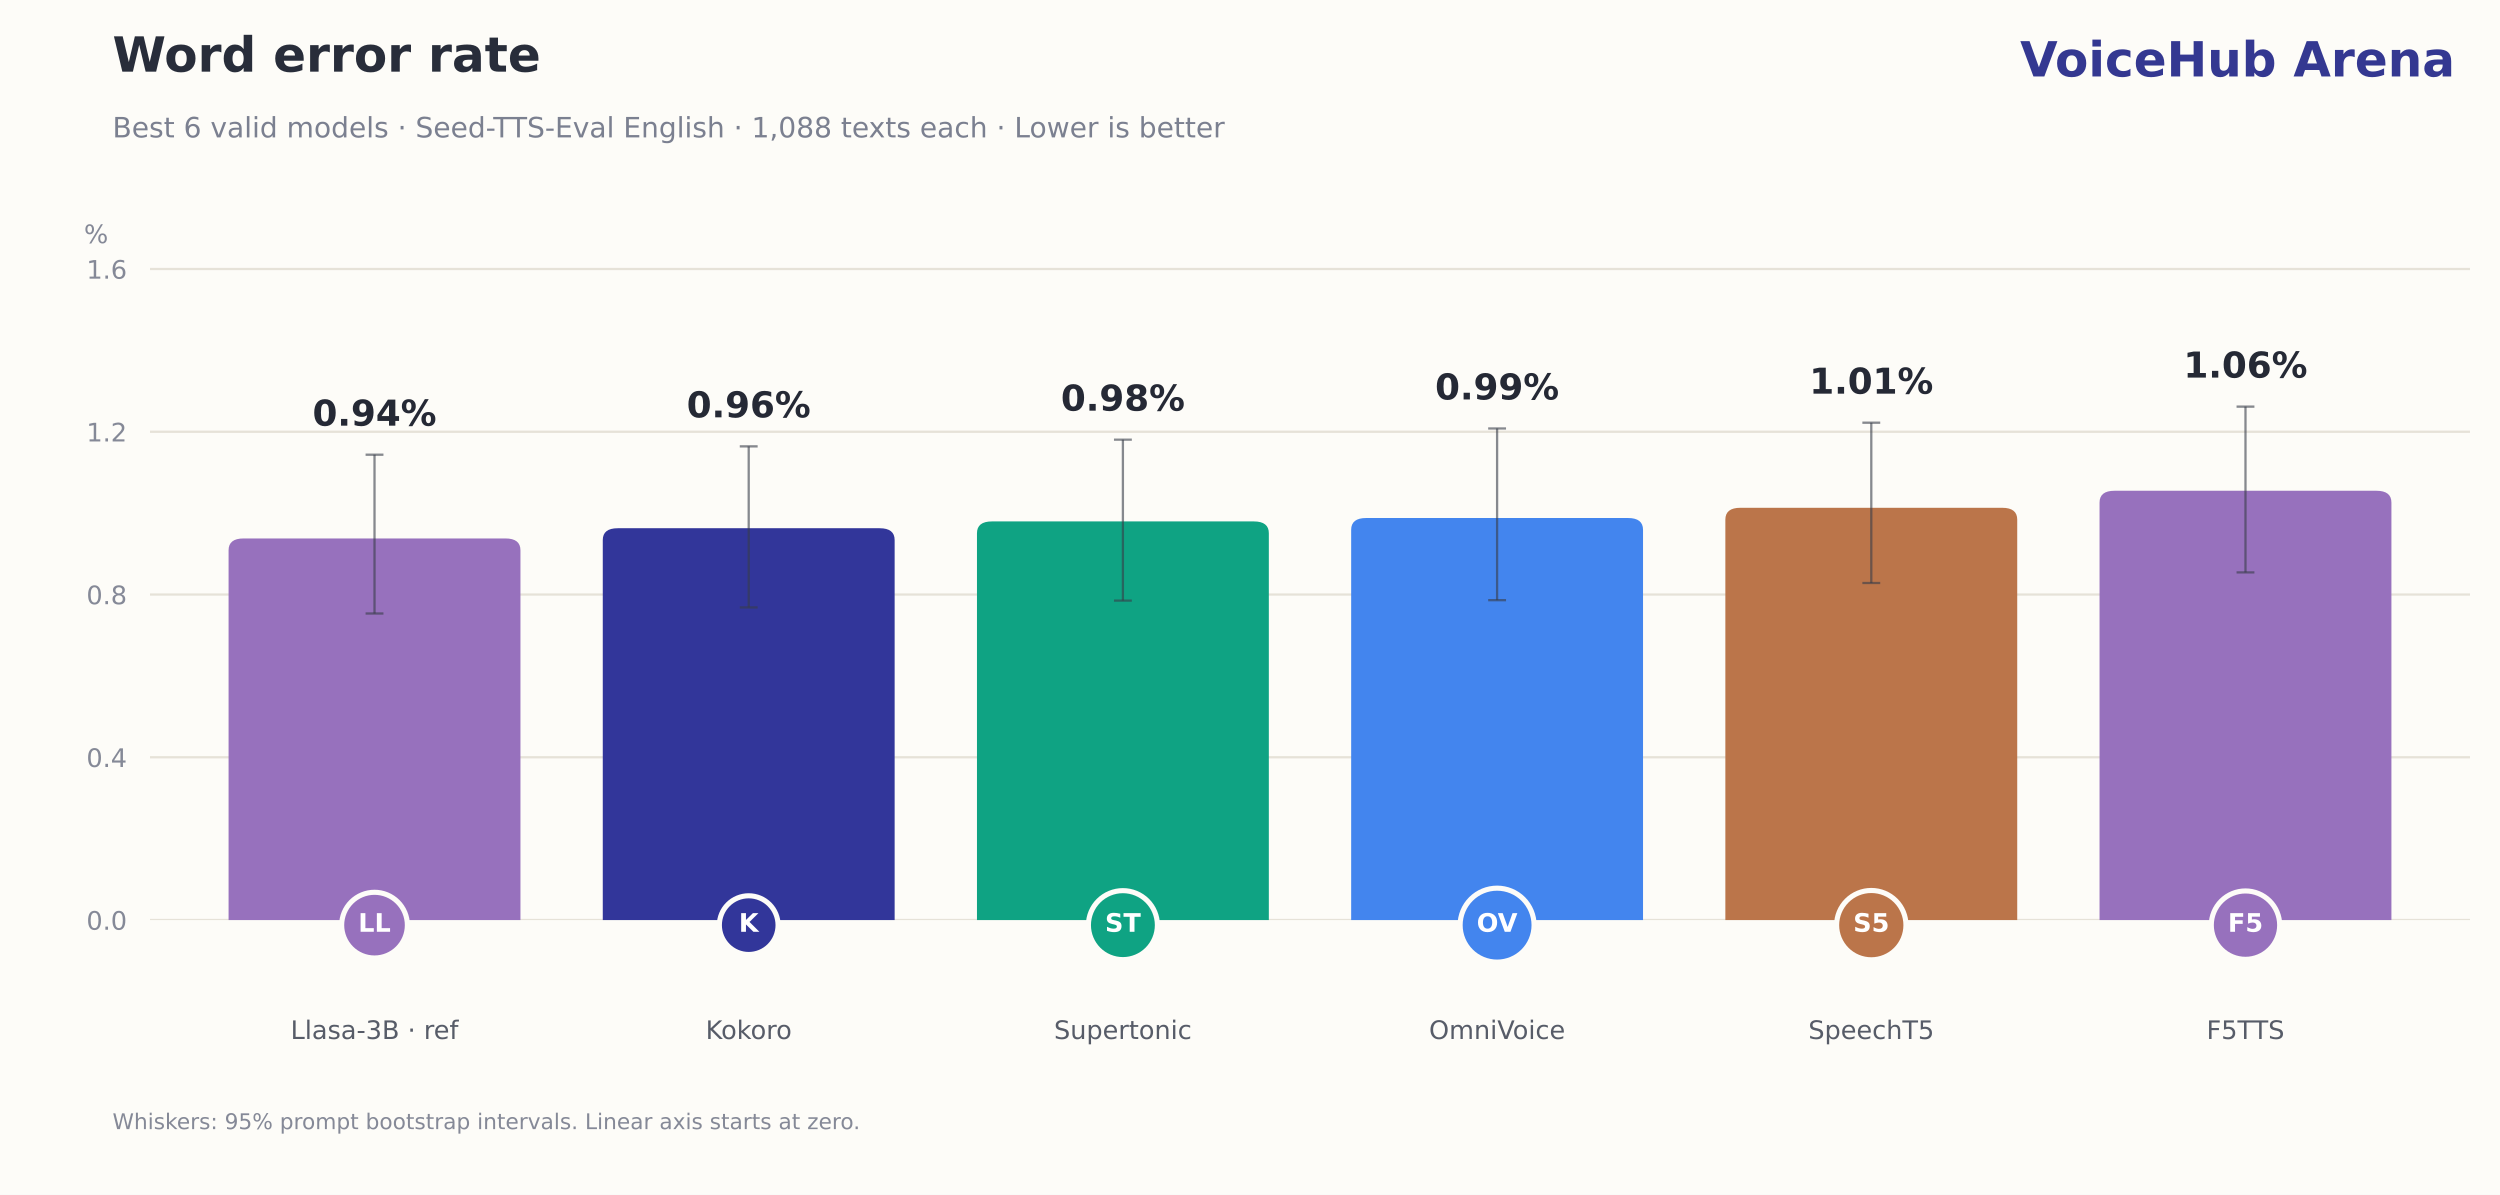
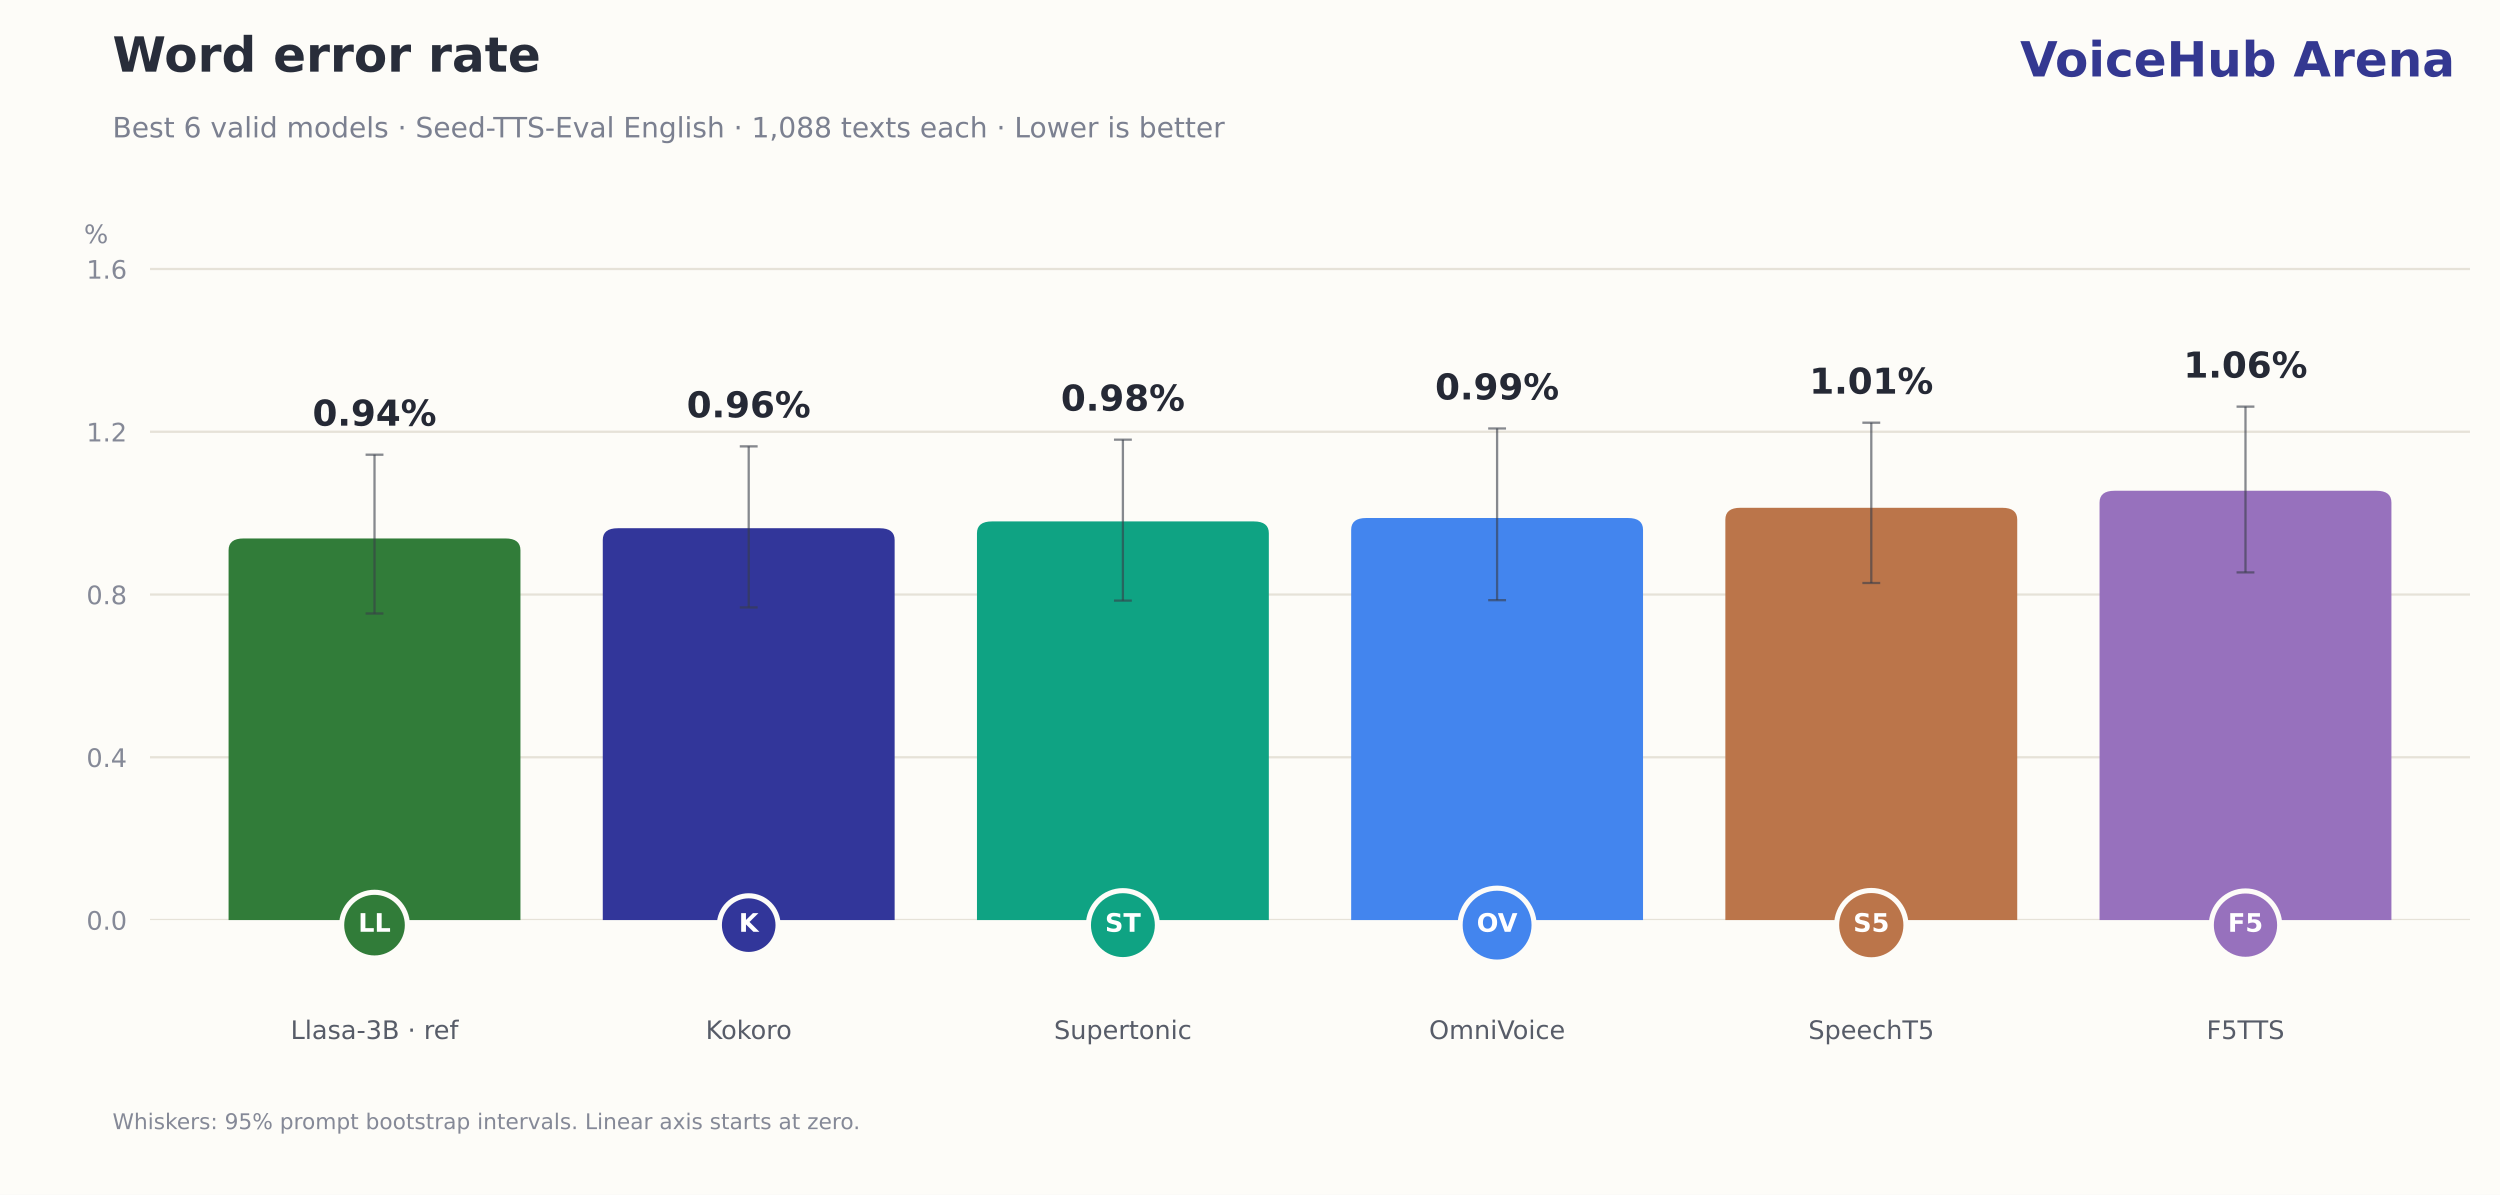
<svg xmlns="http://www.w3.org/2000/svg" xmlns:xlink="http://www.w3.org/1999/xlink" width="979.2pt" height="468pt" viewBox="0 0 979.2 468" version="1.1">
  <defs>
    <style type="text/css">*{stroke-linejoin: round; stroke-linecap: butt}</style>
  </defs>
  <g id="figure_1">
    <g id="patch_1">
      <path d="M 0 468 L 979.2 468 L 979.2 0 L 0 0 z " style="fill: #fdfcf8" />
    </g>
    <g id="axes_1">
      <g id="patch_2">
        <path d="M 58.752 360.36 L 967.45 360.36 L 967.45 102.96 L 58.752 102.96 z " style="fill: #fdfcf8" />
      </g>
      <g id="matplotlib.axis_1" />
      <g id="matplotlib.axis_2">
        <g id="ytick_1">
          <g id="line2d_1">
-             <path d="M 58.752 360.36 L 967.45 360.36 " clip-path="url(#pb98b923a92)" style="fill: none; stroke: #e6e2d8; stroke-width: 0.9; stroke-linecap: square" />
+             <path d="M 58.752 360.36 L 967.45 360.36 " clip-path="url(#pd430f9e0b0)" style="fill: none; stroke: #e6e2d8; stroke-width: 0.9; stroke-linecap: square" />
          </g>
          <g id="line2d_2" />
          <g id="text_1">
            <text style="font-size: 10px; font-family: 'DejaVu Sans'; text-anchor: end; fill: #858997" x="49.752" y="364.159" transform="rotate(-0 49.752 364.1588)">0.0</text>
          </g>
        </g>
        <g id="ytick_2">
          <g id="line2d_3">
-             <path d="M 58.752 296.611 L 967.45 296.611 " clip-path="url(#pb98b923a92)" style="fill: none; stroke: #e6e2d8; stroke-width: 0.9; stroke-linecap: square" />
+             <path d="M 58.752 296.611 L 967.45 296.611 " clip-path="url(#pd430f9e0b0)" style="fill: none; stroke: #e6e2d8; stroke-width: 0.9; stroke-linecap: square" />
          </g>
          <g id="line2d_4" />
          <g id="text_2">
            <text style="font-size: 10px; font-family: 'DejaVu Sans'; text-anchor: end; fill: #858997" x="49.752" y="300.41" transform="rotate(-0 49.752 300.4096)">0.4</text>
          </g>
        </g>
        <g id="ytick_3">
          <g id="line2d_5">
-             <path d="M 58.752 232.861 L 967.45 232.861 " clip-path="url(#pb98b923a92)" style="fill: none; stroke: #e6e2d8; stroke-width: 0.9; stroke-linecap: square" />
+             <path d="M 58.752 232.861 L 967.45 232.861 " clip-path="url(#pd430f9e0b0)" style="fill: none; stroke: #e6e2d8; stroke-width: 0.9; stroke-linecap: square" />
          </g>
          <g id="line2d_6" />
          <g id="text_3">
            <text style="font-size: 10px; font-family: 'DejaVu Sans'; text-anchor: end; fill: #858997" x="49.752" y="236.66" transform="rotate(-0 49.752 236.6603)">0.8</text>
          </g>
        </g>
        <g id="ytick_4">
          <g id="line2d_7">
-             <path d="M 58.752 169.112 L 967.45 169.112 " clip-path="url(#pb98b923a92)" style="fill: none; stroke: #e6e2d8; stroke-width: 0.9; stroke-linecap: square" />
+             <path d="M 58.752 169.112 L 967.45 169.112 " clip-path="url(#pd430f9e0b0)" style="fill: none; stroke: #e6e2d8; stroke-width: 0.9; stroke-linecap: square" />
          </g>
          <g id="line2d_8" />
          <g id="text_4">
            <text style="font-size: 10px; font-family: 'DejaVu Sans'; text-anchor: end; fill: #858997" x="49.752" y="172.911" transform="rotate(-0 49.752 172.911)">1.2</text>
          </g>
        </g>
        <g id="ytick_5">
          <g id="line2d_9">
-             <path d="M 58.752 105.363 L 967.45 105.363 " clip-path="url(#pb98b923a92)" style="fill: none; stroke: #e6e2d8; stroke-width: 0.9; stroke-linecap: square" />
+             <path d="M 58.752 105.363 L 967.45 105.363 " clip-path="url(#pd430f9e0b0)" style="fill: none; stroke: #e6e2d8; stroke-width: 0.9; stroke-linecap: square" />
          </g>
          <g id="line2d_10" />
          <g id="text_5">
            <text style="font-size: 10px; font-family: 'DejaVu Sans'; text-anchor: end; fill: #858997" x="49.752" y="109.162" transform="rotate(-0 49.752 109.1618)">1.6</text>
          </g>
        </g>
      </g>
      <g id="text_6">
        <text style="font-size: 10px; font-family: 'DejaVu Sans'; text-anchor: end; fill: #858997" x="42.395" y="95.238" transform="rotate(-0 42.39544 95.238)">%</text>
      </g>
      <g id="patch_3">
-         <path d="M 89.53 360.36 L 89.53 215.535 Q 89.53 210.902 95.393 210.902 L 197.988 210.902 Q 203.85 210.902 203.85 215.535 L 203.85 360.36 z " clip-path="url(#pb98b923a92)" style="fill: #9771bd" />
+         <path d="M 89.53 360.36 L 89.53 215.535 Q 89.53 210.902 95.393 210.902 L 197.988 210.902 Q 203.85 210.902 203.85 215.535 L 203.85 360.36 z " clip-path="url(#pd430f9e0b0)" style="fill: #317c39" />
      </g>
      <g id="text_7">
        <text style="font-size: 10px; font-family: 'DejaVu Sans'; text-anchor: middle; fill: #575c68" x="146.69" y="406.958" transform="rotate(-0 146.6905 406.9584)">Llasa-3B · ref</text>
      </g>
      <g id="patch_4">
-         <path d="M 236.095 360.36 L 236.095 211.532 Q 236.095 206.898 241.957 206.898 L 344.552 206.898 Q 350.415 206.898 350.415 211.532 L 350.415 360.36 z " clip-path="url(#pb98b923a92)" style="fill: #32369a" />
+         <path d="M 236.095 360.36 L 236.095 211.532 Q 236.095 206.898 241.957 206.898 L 344.552 206.898 Q 350.415 206.898 350.415 211.532 L 350.415 360.36 z " clip-path="url(#pd430f9e0b0)" style="fill: #32369a" />
      </g>
      <g id="text_8">
        <text style="font-size: 10px; font-family: 'DejaVu Sans'; text-anchor: middle; fill: #575c68" x="293.255" y="406.958" transform="rotate(-0 293.2546 406.9584)">Kokoro</text>
      </g>
      <g id="patch_5">
-         <path d="M 382.659 360.36 L 382.659 208.863 Q 382.659 204.23 388.521 204.23 L 491.116 204.23 Q 496.979 204.23 496.979 208.863 L 496.979 360.36 z " clip-path="url(#pb98b923a92)" style="fill: #0fa383" />
+         <path d="M 382.659 360.36 L 382.659 208.863 Q 382.659 204.23 388.521 204.23 L 491.116 204.23 Q 496.979 204.23 496.979 208.863 L 496.979 360.36 z " clip-path="url(#pd430f9e0b0)" style="fill: #0fa383" />
      </g>
      <g id="text_9">
        <text style="font-size: 10px; font-family: 'DejaVu Sans'; text-anchor: middle; fill: #575c68" x="439.819" y="406.958" transform="rotate(-0 439.8187 406.9584)">Supertonic</text>
      </g>
      <g id="patch_6">
-         <path d="M 529.223 360.36 L 529.223 207.528 Q 529.223 202.895 535.085 202.895 L 637.68 202.895 Q 643.543 202.895 643.543 207.528 L 643.543 360.36 z " clip-path="url(#pb98b923a92)" style="fill: #4385ee" />
+         <path d="M 529.223 360.36 L 529.223 207.528 Q 529.223 202.895 535.085 202.895 L 637.68 202.895 Q 643.543 202.895 643.543 207.528 L 643.543 360.36 z " clip-path="url(#pd430f9e0b0)" style="fill: #4385ee" />
      </g>
      <g id="text_10">
        <text style="font-size: 10px; font-family: 'DejaVu Sans'; text-anchor: middle; fill: #575c68" x="586.383" y="406.958" transform="rotate(-0 586.3829 406.9584)">OmniVoice</text>
      </g>
      <g id="patch_7">
-         <path d="M 675.787 360.36 L 675.787 203.525 Q 675.787 198.892 681.65 198.892 L 784.244 198.892 Q 790.107 198.892 790.107 203.525 L 790.107 360.36 z " clip-path="url(#pb98b923a92)" style="fill: #bb754a" />
+         <path d="M 675.787 360.36 L 675.787 203.525 Q 675.787 198.892 681.65 198.892 L 784.244 198.892 Q 790.107 198.892 790.107 203.525 L 790.107 360.36 z " clip-path="url(#pd430f9e0b0)" style="fill: #bb754a" />
      </g>
      <g id="text_11">
        <text style="font-size: 10px; font-family: 'DejaVu Sans'; text-anchor: middle; fill: #575c68" x="732.947" y="406.958" transform="rotate(-0 732.947 406.9584)">SpeechT5</text>
      </g>
      <g id="patch_8">
-         <path d="M 822.351 360.36 L 822.351 196.853 Q 822.351 192.22 828.214 192.22 L 930.809 192.22 Q 936.671 192.22 936.671 196.853 L 936.671 360.36 z " clip-path="url(#pb98b923a92)" style="fill: #9771bd" />
+         <path d="M 822.351 360.36 L 822.351 196.853 Q 822.351 192.22 828.214 192.22 L 930.809 192.22 Q 936.671 192.22 936.671 196.853 L 936.671 360.36 z " clip-path="url(#pd430f9e0b0)" style="fill: #9771bd" />
      </g>
      <g id="text_12">
        <text style="font-size: 10px; font-family: 'DejaVu Sans'; text-anchor: middle; fill: #575c68" x="879.511" y="406.958" transform="rotate(-0 879.5111 406.9577)">F5TTS</text>
      </g>
      <g id="LineCollection_1">
-         <path d="M 146.69 240.296 L 146.69 178.093 " clip-path="url(#pb98b923a92)" style="fill: none; stroke: #383d48; stroke-opacity: 0.6; stroke-width: 0.9" />
+         <path d="M 146.69 240.296 L 146.69 178.093 " clip-path="url(#pd430f9e0b0)" style="fill: none; stroke: #383d48; stroke-opacity: 0.6; stroke-width: 0.9" />
      </g>
      <g id="line2d_11">
        <defs>
-           <path id="m2ebfbb5c4c" d="M 3.5 0 L -3.5 -0 " style="stroke: #383d48; stroke-opacity: 0.6; stroke-width: 0.9" />
+           <path id="mb95c2184ec" d="M 3.5 0 L -3.5 -0 " style="stroke: #383d48; stroke-opacity: 0.6; stroke-width: 0.9" />
        </defs>
-         <g clip-path="url(#pb98b923a92)">
-           <use xlink:href="#m2ebfbb5c4c" x="146.69" y="240.296" style="fill: #1f77b4; fill-opacity: 0.6; stroke: #383d48; stroke-opacity: 0.6; stroke-width: 0.9" />
+         <g clip-path="url(#pd430f9e0b0)">
+           <use xlink:href="#mb95c2184ec" x="146.69" y="240.296" style="fill: #1f77b4; fill-opacity: 0.6; stroke: #383d48; stroke-opacity: 0.6; stroke-width: 0.9" />
        </g>
      </g>
      <g id="line2d_12">
-         <g clip-path="url(#pb98b923a92)">
-           <use xlink:href="#m2ebfbb5c4c" x="146.69" y="178.093" style="fill: #1f77b4; fill-opacity: 0.6; stroke: #383d48; stroke-opacity: 0.6; stroke-width: 0.9" />
+         <g clip-path="url(#pd430f9e0b0)">
+           <use xlink:href="#mb95c2184ec" x="146.69" y="178.093" style="fill: #1f77b4; fill-opacity: 0.6; stroke: #383d48; stroke-opacity: 0.6; stroke-width: 0.9" />
        </g>
      </g>
      <g id="LineCollection_2">
-         <path d="M 293.255 237.916 L 293.255 174.836 " clip-path="url(#pb98b923a92)" style="fill: none; stroke: #383d48; stroke-opacity: 0.6; stroke-width: 0.9" />
+         <path d="M 293.255 237.916 L 293.255 174.836 " clip-path="url(#pd430f9e0b0)" style="fill: none; stroke: #383d48; stroke-opacity: 0.6; stroke-width: 0.9" />
      </g>
      <g id="line2d_13">
-         <g clip-path="url(#pb98b923a92)">
-           <use xlink:href="#m2ebfbb5c4c" x="293.255" y="237.916" style="fill: #1f77b4; fill-opacity: 0.6; stroke: #383d48; stroke-opacity: 0.6; stroke-width: 0.9" />
+         <g clip-path="url(#pd430f9e0b0)">
+           <use xlink:href="#mb95c2184ec" x="293.255" y="237.916" style="fill: #1f77b4; fill-opacity: 0.6; stroke: #383d48; stroke-opacity: 0.6; stroke-width: 0.9" />
        </g>
      </g>
      <g id="line2d_14">
-         <g clip-path="url(#pb98b923a92)">
-           <use xlink:href="#m2ebfbb5c4c" x="293.255" y="174.836" style="fill: #1f77b4; fill-opacity: 0.6; stroke: #383d48; stroke-opacity: 0.6; stroke-width: 0.9" />
+         <g clip-path="url(#pd430f9e0b0)">
+           <use xlink:href="#mb95c2184ec" x="293.255" y="174.836" style="fill: #1f77b4; fill-opacity: 0.6; stroke: #383d48; stroke-opacity: 0.6; stroke-width: 0.9" />
        </g>
      </g>
      <g id="LineCollection_3">
-         <path d="M 439.819 235.243 L 439.819 172.206 " clip-path="url(#pb98b923a92)" style="fill: none; stroke: #383d48; stroke-opacity: 0.6; stroke-width: 0.9" />
+         <path d="M 439.819 235.243 L 439.819 172.206 " clip-path="url(#pd430f9e0b0)" style="fill: none; stroke: #383d48; stroke-opacity: 0.6; stroke-width: 0.9" />
      </g>
      <g id="line2d_15">
-         <g clip-path="url(#pb98b923a92)">
-           <use xlink:href="#m2ebfbb5c4c" x="439.819" y="235.243" style="fill: #1f77b4; fill-opacity: 0.6; stroke: #383d48; stroke-opacity: 0.6; stroke-width: 0.9" />
+         <g clip-path="url(#pd430f9e0b0)">
+           <use xlink:href="#mb95c2184ec" x="439.819" y="235.243" style="fill: #1f77b4; fill-opacity: 0.6; stroke: #383d48; stroke-opacity: 0.6; stroke-width: 0.9" />
        </g>
      </g>
      <g id="line2d_16">
-         <g clip-path="url(#pb98b923a92)">
-           <use xlink:href="#m2ebfbb5c4c" x="439.819" y="172.206" style="fill: #1f77b4; fill-opacity: 0.6; stroke: #383d48; stroke-opacity: 0.6; stroke-width: 0.9" />
+         <g clip-path="url(#pd430f9e0b0)">
+           <use xlink:href="#mb95c2184ec" x="439.819" y="172.206" style="fill: #1f77b4; fill-opacity: 0.6; stroke: #383d48; stroke-opacity: 0.6; stroke-width: 0.9" />
        </g>
      </g>
      <g id="LineCollection_4">
-         <path d="M 586.383 235.072 L 586.383 167.829 " clip-path="url(#pb98b923a92)" style="fill: none; stroke: #383d48; stroke-opacity: 0.6; stroke-width: 0.9" />
+         <path d="M 586.383 235.072 L 586.383 167.829 " clip-path="url(#pd430f9e0b0)" style="fill: none; stroke: #383d48; stroke-opacity: 0.6; stroke-width: 0.9" />
      </g>
      <g id="line2d_17">
-         <g clip-path="url(#pb98b923a92)">
-           <use xlink:href="#m2ebfbb5c4c" x="586.383" y="235.072" style="fill: #1f77b4; fill-opacity: 0.6; stroke: #383d48; stroke-opacity: 0.6; stroke-width: 0.9" />
+         <g clip-path="url(#pd430f9e0b0)">
+           <use xlink:href="#mb95c2184ec" x="586.383" y="235.072" style="fill: #1f77b4; fill-opacity: 0.6; stroke: #383d48; stroke-opacity: 0.6; stroke-width: 0.9" />
        </g>
      </g>
      <g id="line2d_18">
-         <g clip-path="url(#pb98b923a92)">
-           <use xlink:href="#m2ebfbb5c4c" x="586.383" y="167.829" style="fill: #1f77b4; fill-opacity: 0.6; stroke: #383d48; stroke-opacity: 0.6; stroke-width: 0.9" />
+         <g clip-path="url(#pd430f9e0b0)">
+           <use xlink:href="#mb95c2184ec" x="586.383" y="167.829" style="fill: #1f77b4; fill-opacity: 0.6; stroke: #383d48; stroke-opacity: 0.6; stroke-width: 0.9" />
        </g>
      </g>
      <g id="LineCollection_5">
-         <path d="M 732.947 228.347 L 732.947 165.565 " clip-path="url(#pb98b923a92)" style="fill: none; stroke: #383d48; stroke-opacity: 0.6; stroke-width: 0.9" />
+         <path d="M 732.947 228.347 L 732.947 165.565 " clip-path="url(#pd430f9e0b0)" style="fill: none; stroke: #383d48; stroke-opacity: 0.6; stroke-width: 0.9" />
      </g>
      <g id="line2d_19">
-         <g clip-path="url(#pb98b923a92)">
-           <use xlink:href="#m2ebfbb5c4c" x="732.947" y="228.347" style="fill: #1f77b4; fill-opacity: 0.6; stroke: #383d48; stroke-opacity: 0.6; stroke-width: 0.9" />
+         <g clip-path="url(#pd430f9e0b0)">
+           <use xlink:href="#mb95c2184ec" x="732.947" y="228.347" style="fill: #1f77b4; fill-opacity: 0.6; stroke: #383d48; stroke-opacity: 0.6; stroke-width: 0.9" />
        </g>
      </g>
      <g id="line2d_20">
-         <g clip-path="url(#pb98b923a92)">
-           <use xlink:href="#m2ebfbb5c4c" x="732.947" y="165.565" style="fill: #1f77b4; fill-opacity: 0.6; stroke: #383d48; stroke-opacity: 0.6; stroke-width: 0.9" />
+         <g clip-path="url(#pd430f9e0b0)">
+           <use xlink:href="#mb95c2184ec" x="732.947" y="165.565" style="fill: #1f77b4; fill-opacity: 0.6; stroke: #383d48; stroke-opacity: 0.6; stroke-width: 0.9" />
        </g>
      </g>
      <g id="LineCollection_6">
-         <path d="M 879.511 224.191 L 879.511 159.266 " clip-path="url(#pb98b923a92)" style="fill: none; stroke: #383d48; stroke-opacity: 0.6; stroke-width: 0.9" />
+         <path d="M 879.511 224.191 L 879.511 159.266 " clip-path="url(#pd430f9e0b0)" style="fill: none; stroke: #383d48; stroke-opacity: 0.6; stroke-width: 0.9" />
      </g>
      <g id="line2d_21">
-         <g clip-path="url(#pb98b923a92)">
-           <use xlink:href="#m2ebfbb5c4c" x="879.511" y="224.191" style="fill: #1f77b4; fill-opacity: 0.6; stroke: #383d48; stroke-opacity: 0.6; stroke-width: 0.9" />
+         <g clip-path="url(#pd430f9e0b0)">
+           <use xlink:href="#mb95c2184ec" x="879.511" y="224.191" style="fill: #1f77b4; fill-opacity: 0.6; stroke: #383d48; stroke-opacity: 0.6; stroke-width: 0.9" />
        </g>
      </g>
      <g id="line2d_22">
-         <g clip-path="url(#pb98b923a92)">
-           <use xlink:href="#m2ebfbb5c4c" x="879.511" y="159.266" style="fill: #1f77b4; fill-opacity: 0.6; stroke: #383d48; stroke-opacity: 0.6; stroke-width: 0.9" />
+         <g clip-path="url(#pd430f9e0b0)">
+           <use xlink:href="#mb95c2184ec" x="879.511" y="159.266" style="fill: #1f77b4; fill-opacity: 0.6; stroke: #383d48; stroke-opacity: 0.6; stroke-width: 0.9" />
        </g>
      </g>
      <g id="text_13">
        <text style="font-weight: 700; font-size: 14px; font-family: 'DejaVu Sans'; text-anchor: middle; fill: #252935" x="146.69" y="166.73" transform="rotate(-0 146.6905 166.7302)">0.94%</text>
      </g>
      <g id="text_14">
        <text style="font-weight: 700; font-size: 14px; font-family: 'DejaVu Sans'; text-anchor: middle; fill: #252935" x="293.255" y="163.473" transform="rotate(-0 293.2546 163.4732)">0.96%</text>
      </g>
      <g id="text_15">
        <text style="font-weight: 700; font-size: 14px; font-family: 'DejaVu Sans'; text-anchor: middle; fill: #252935" x="439.819" y="160.843" transform="rotate(-0 439.8187 160.8428)">0.98%</text>
      </g>
      <g id="text_16">
        <text style="font-weight: 700; font-size: 14px; font-family: 'DejaVu Sans'; text-anchor: middle; fill: #252935" x="586.383" y="156.466" transform="rotate(-0 586.3829 156.4662)">0.99%</text>
      </g>
      <g id="text_17">
        <text style="font-weight: 700; font-size: 14px; font-family: 'DejaVu Sans'; text-anchor: middle; fill: #252935" x="732.947" y="154.202" transform="rotate(-0 732.947 154.2016)">1.01%</text>
      </g>
      <g id="text_18">
        <text style="font-weight: 700; font-size: 14px; font-family: 'DejaVu Sans'; text-anchor: middle; fill: #252935" x="879.511" y="147.903" transform="rotate(-0 879.5111 147.903)">1.06%</text>
      </g>
      <g id="text_19">
        <g id="patch_9">
-           <path d="M 146.69 375.232 C 150.104 375.232 153.378 373.876 155.792 371.462 C 158.206 369.048 159.562 365.774 159.562 362.36 C 159.562 358.946 158.206 355.672 155.792 353.258 C 153.378 350.844 150.104 349.488 146.69 349.488 C 143.277 349.488 140.003 350.844 137.589 353.258 C 135.175 355.672 133.819 358.946 133.819 362.36 C 133.819 365.774 135.175 369.048 137.589 371.462 C 140.003 373.876 143.277 375.232 146.69 375.232 z " style="fill: #9771bd; stroke: #fdfcf8; stroke-width: 2; stroke-linejoin: miter" />
+           <path d="M 146.69 375.232 C 150.104 375.232 153.378 373.876 155.792 371.462 C 158.206 369.048 159.562 365.774 159.562 362.36 C 159.562 358.946 158.206 355.672 155.792 353.258 C 153.378 350.844 150.104 349.488 146.69 349.488 C 143.277 349.488 140.003 350.844 137.589 353.258 C 135.175 355.672 133.819 358.946 133.819 362.36 C 133.819 365.774 135.175 369.048 137.589 371.462 C 140.003 373.876 143.277 375.232 146.69 375.232 z " style="fill: #317c39; stroke: #fdfcf8; stroke-width: 2; stroke-linejoin: miter" />
        </g>
        <text style="font-weight: 700; font-size: 10px; font-family: 'DejaVu Sans'; text-anchor: middle; fill: #ffffff" x="146.69" y="364.958" transform="rotate(-0 146.6905 364.9577)">LL</text>
      </g>
      <g id="text_20">
        <g id="patch_10">
          <path d="M 293.255 373.86 C 296.304 373.86 299.23 372.648 301.386 370.492 C 303.543 368.335 304.755 365.41 304.755 362.36 C 304.755 359.31 303.543 356.385 301.386 354.228 C 299.23 352.072 296.304 350.86 293.255 350.86 C 290.205 350.86 287.279 352.072 285.123 354.228 C 282.966 356.385 281.755 359.31 281.755 362.36 C 281.755 365.41 282.966 368.335 285.123 370.492 C 287.279 372.648 290.205 373.86 293.255 373.86 z " style="fill: #32369a; stroke: #fdfcf8; stroke-width: 2; stroke-linejoin: miter" />
        </g>
        <text style="font-weight: 700; font-size: 10px; font-family: 'DejaVu Sans'; text-anchor: middle; fill: #ffffff" x="293.255" y="364.958" transform="rotate(-0 293.2546 364.9577)">K</text>
      </g>
      <g id="text_21">
        <g id="patch_11">
          <path d="M 439.819 375.872 C 443.402 375.872 446.839 374.448 449.373 371.914 C 451.907 369.38 453.33 365.943 453.33 362.36 C 453.33 358.777 451.907 355.34 449.373 352.806 C 446.839 350.272 443.402 348.848 439.819 348.848 C 436.235 348.848 432.798 350.272 430.265 352.806 C 427.731 355.34 426.307 358.777 426.307 362.36 C 426.307 365.943 427.731 369.38 430.265 371.914 C 432.798 374.448 436.235 375.872 439.819 375.872 z " style="fill: #0fa383; stroke: #fdfcf8; stroke-width: 2; stroke-linejoin: miter" />
        </g>
        <text style="font-weight: 700; font-size: 10px; font-family: 'DejaVu Sans'; text-anchor: middle; fill: #ffffff" x="439.819" y="364.958" transform="rotate(-0 439.8187 364.9577)">ST</text>
      </g>
      <g id="text_22">
        <g id="patch_12">
          <path d="M 586.383 376.846 C 590.225 376.846 593.909 375.32 596.626 372.603 C 599.342 369.887 600.869 366.202 600.869 362.36 C 600.869 358.518 599.342 354.833 596.626 352.117 C 593.909 349.4 590.225 347.874 586.383 347.874 C 582.541 347.874 578.856 349.4 576.14 352.117 C 573.423 354.833 571.897 358.518 571.897 362.36 C 571.897 366.202 573.423 369.887 576.14 372.603 C 578.856 375.32 582.541 376.846 586.383 376.846 z " style="fill: #4385ee; stroke: #fdfcf8; stroke-width: 2; stroke-linejoin: miter" />
        </g>
        <text style="font-weight: 700; font-size: 10px; font-family: 'DejaVu Sans'; text-anchor: middle; fill: #ffffff" x="586.383" y="364.958" transform="rotate(-0 586.3829 364.9577)">OV</text>
      </g>
      <g id="text_23">
        <g id="patch_13">
          <path d="M 732.947 375.94 C 736.548 375.94 740.003 374.509 742.549 371.962 C 745.096 369.416 746.527 365.961 746.527 362.36 C 746.527 358.759 745.096 355.304 742.549 352.758 C 740.003 350.211 736.548 348.78 732.947 348.78 C 729.346 348.78 725.891 350.211 723.345 352.758 C 720.798 355.304 719.367 358.759 719.367 362.36 C 719.367 365.961 720.798 369.416 723.345 371.962 C 725.891 374.509 729.346 375.94 732.947 375.94 z " style="fill: #bb754a; stroke: #fdfcf8; stroke-width: 2; stroke-linejoin: miter" />
        </g>
        <text style="font-weight: 700; font-size: 10px; font-family: 'DejaVu Sans'; text-anchor: middle; fill: #ffffff" x="732.947" y="364.958" transform="rotate(-0 732.947 364.9577)">S5</text>
      </g>
      <g id="text_24">
        <g id="patch_14">
          <path d="M 879.511 375.755 C 883.063 375.755 886.471 374.343 888.982 371.831 C 891.494 369.32 892.906 365.912 892.906 362.36 C 892.906 358.808 891.494 355.4 888.982 352.889 C 886.471 350.377 883.063 348.965 879.511 348.965 C 875.959 348.965 872.552 350.377 870.04 352.889 C 867.528 355.4 866.117 358.808 866.117 362.36 C 866.117 365.912 867.528 369.32 870.04 371.831 C 872.552 374.343 875.959 375.755 879.511 375.755 z " style="fill: #9771bd; stroke: #fdfcf8; stroke-width: 2; stroke-linejoin: miter" />
        </g>
        <text style="font-weight: 700; font-size: 10px; font-family: 'DejaVu Sans'; text-anchor: middle; fill: #ffffff" x="879.511" y="364.958" transform="rotate(-0 879.5111 364.9577)">F5</text>
      </g>
    </g>
    <g id="text_25">
      <text style="font-weight: 700; font-size: 19px; font-family: 'DejaVu Sans'; text-anchor: start; fill: #282d3a" x="44.064" y="28.08" transform="rotate(-0 44.064 28.08)">Word error rate</text>
    </g>
    <g id="text_26">
      <text style="font-size: 11px; font-family: 'DejaVu Sans'; text-anchor: start; fill: #7b8090" x="44.064" y="53.82" transform="rotate(-0 44.064 53.82)">Best 6 valid models · Seed-TTS-Eval English · 1,088 texts each · Lower is better</text>
    </g>
    <g id="text_27">
      <text style="font-weight: 700; font-size: 19px; font-family: 'DejaVu Sans'; text-anchor: end; fill: #343891" x="961.574" y="29.952" transform="rotate(-0 961.5744 29.952)">VoiceHub Arena</text>
    </g>
    <g id="text_28">
      <text style="font-size: 8.5px; font-family: 'DejaVu Sans'; text-anchor: start; fill: #858997" x="44.064" y="442.26" transform="rotate(-0 44.064 442.26)">Whiskers: 95% prompt bootstrap intervals.  Linear axis starts at zero.</text>
    </g>
  </g>
  <defs>
-     <clipPath id="pb98b923a92">
+     <clipPath id="pd430f9e0b0">
      <rect x="58.752" y="102.96" width="908.698" height="257.4" />
    </clipPath>
  </defs>
</svg>
